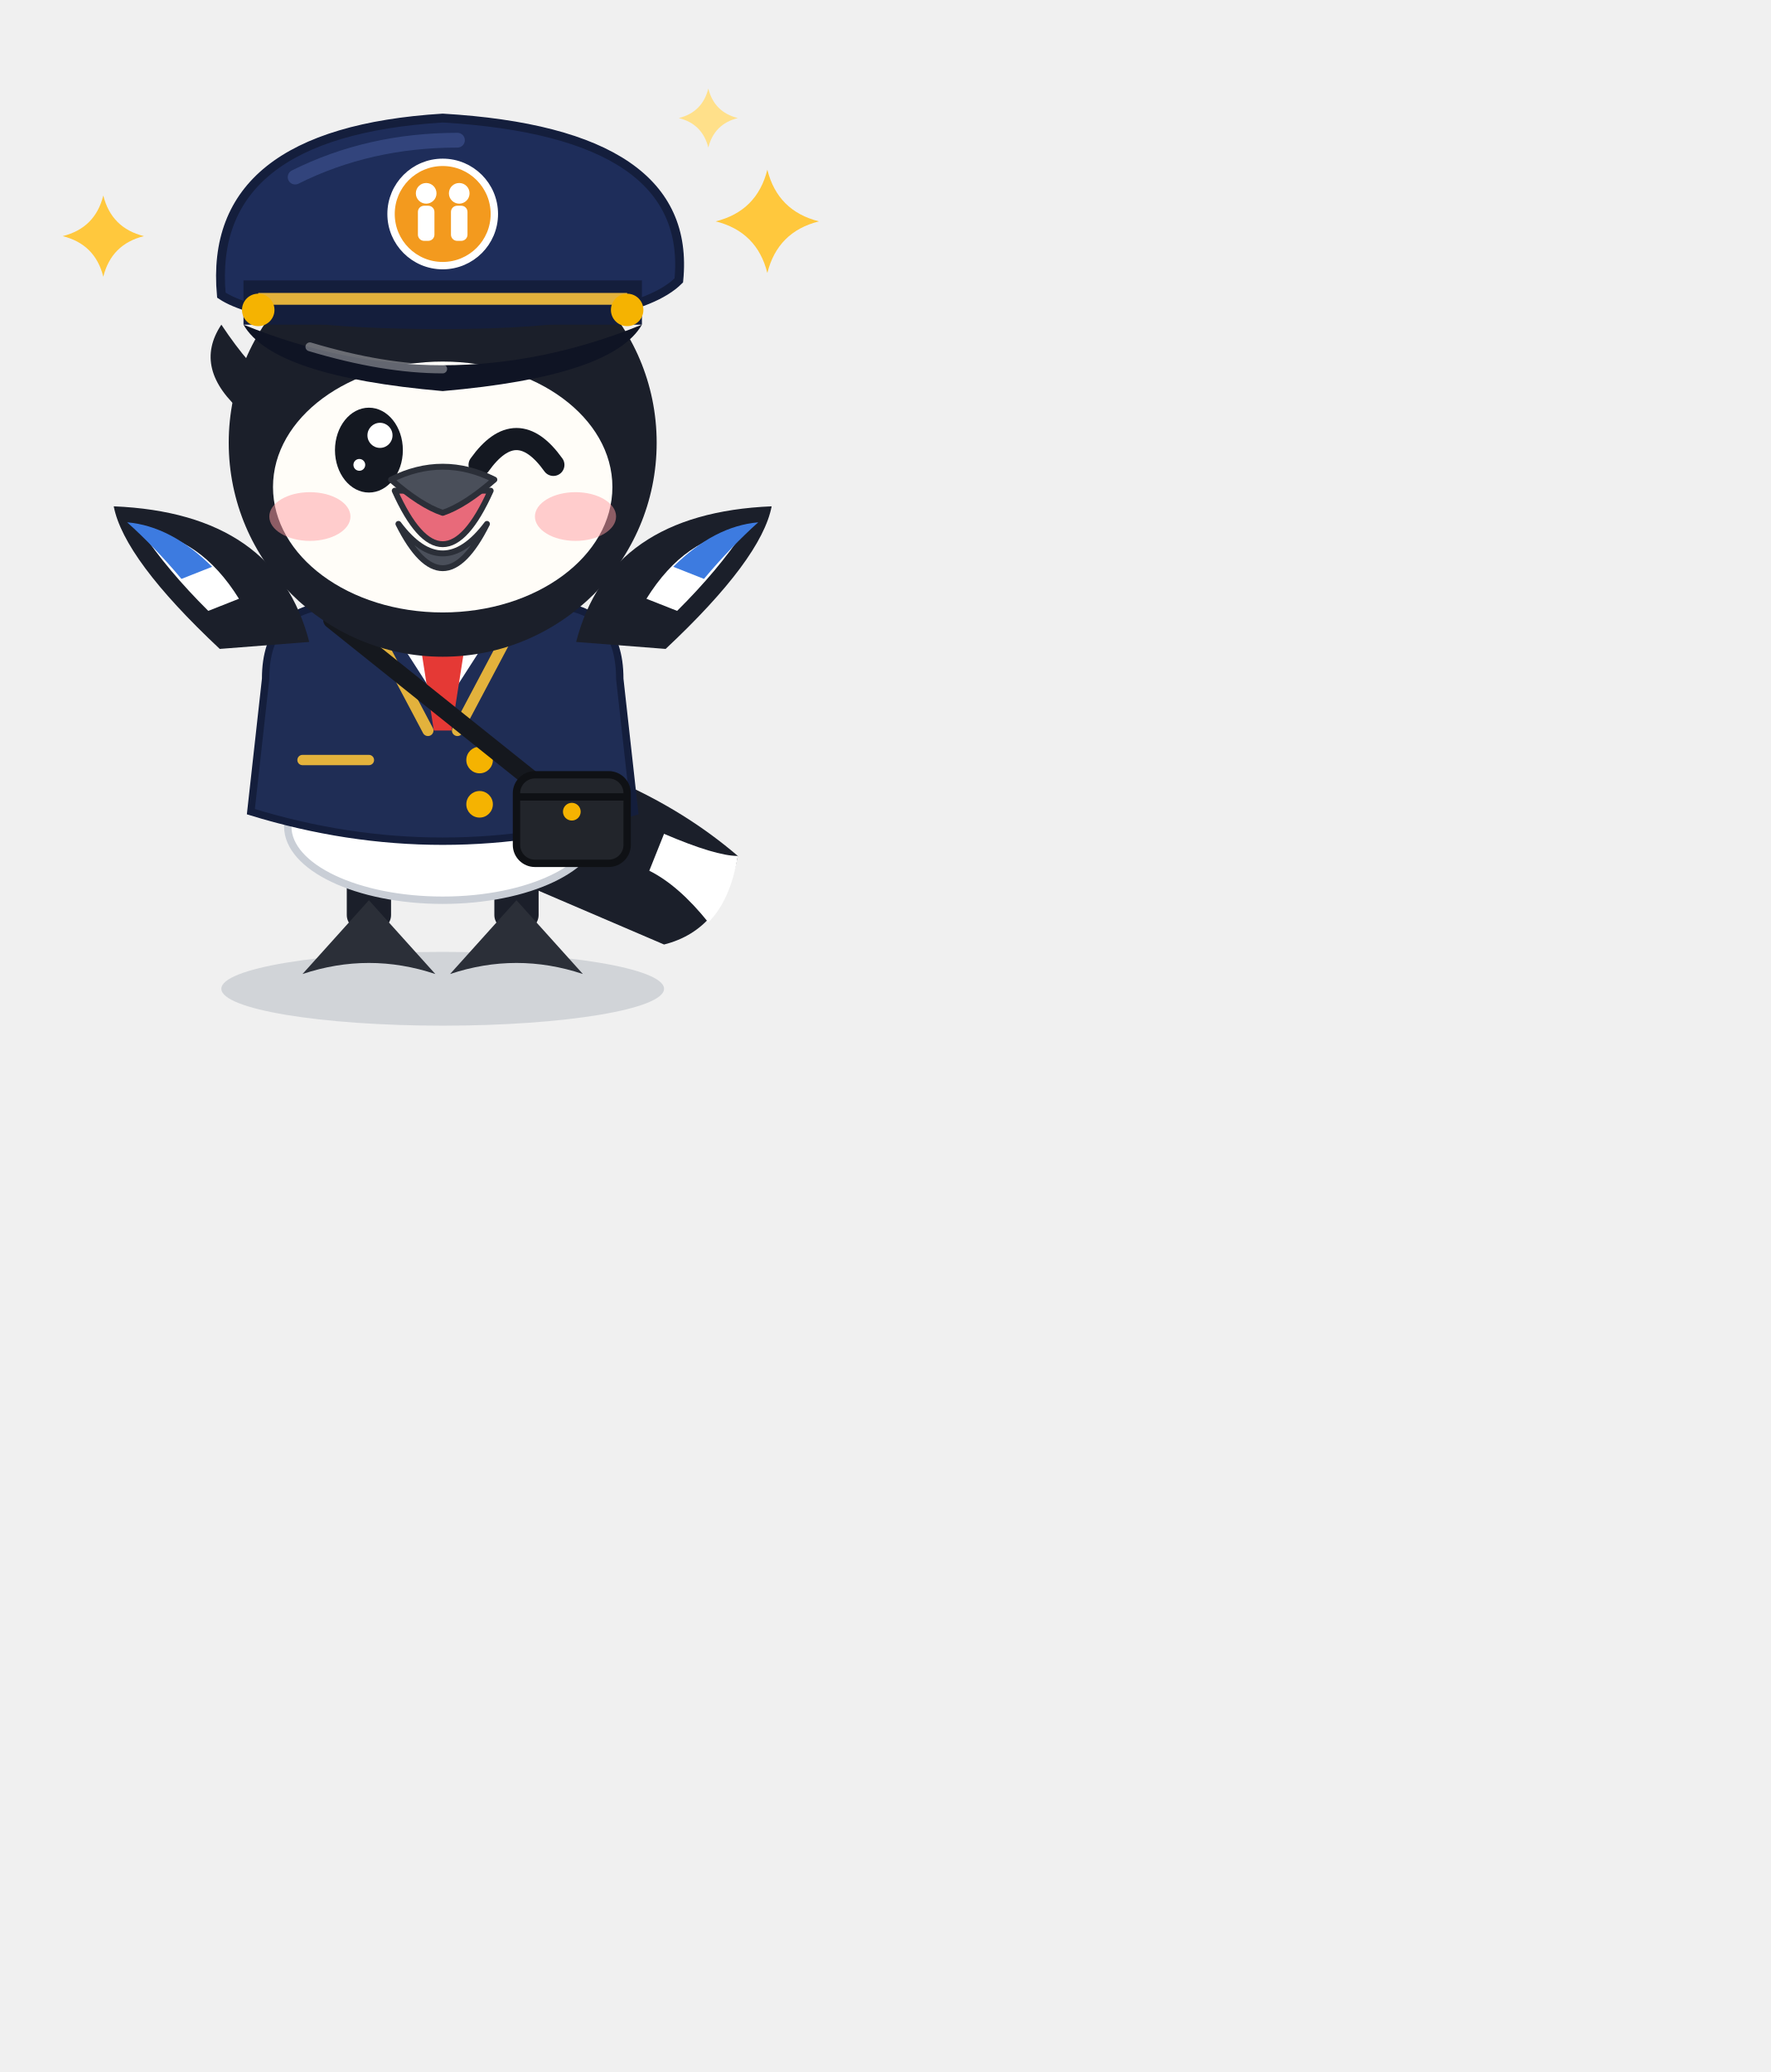
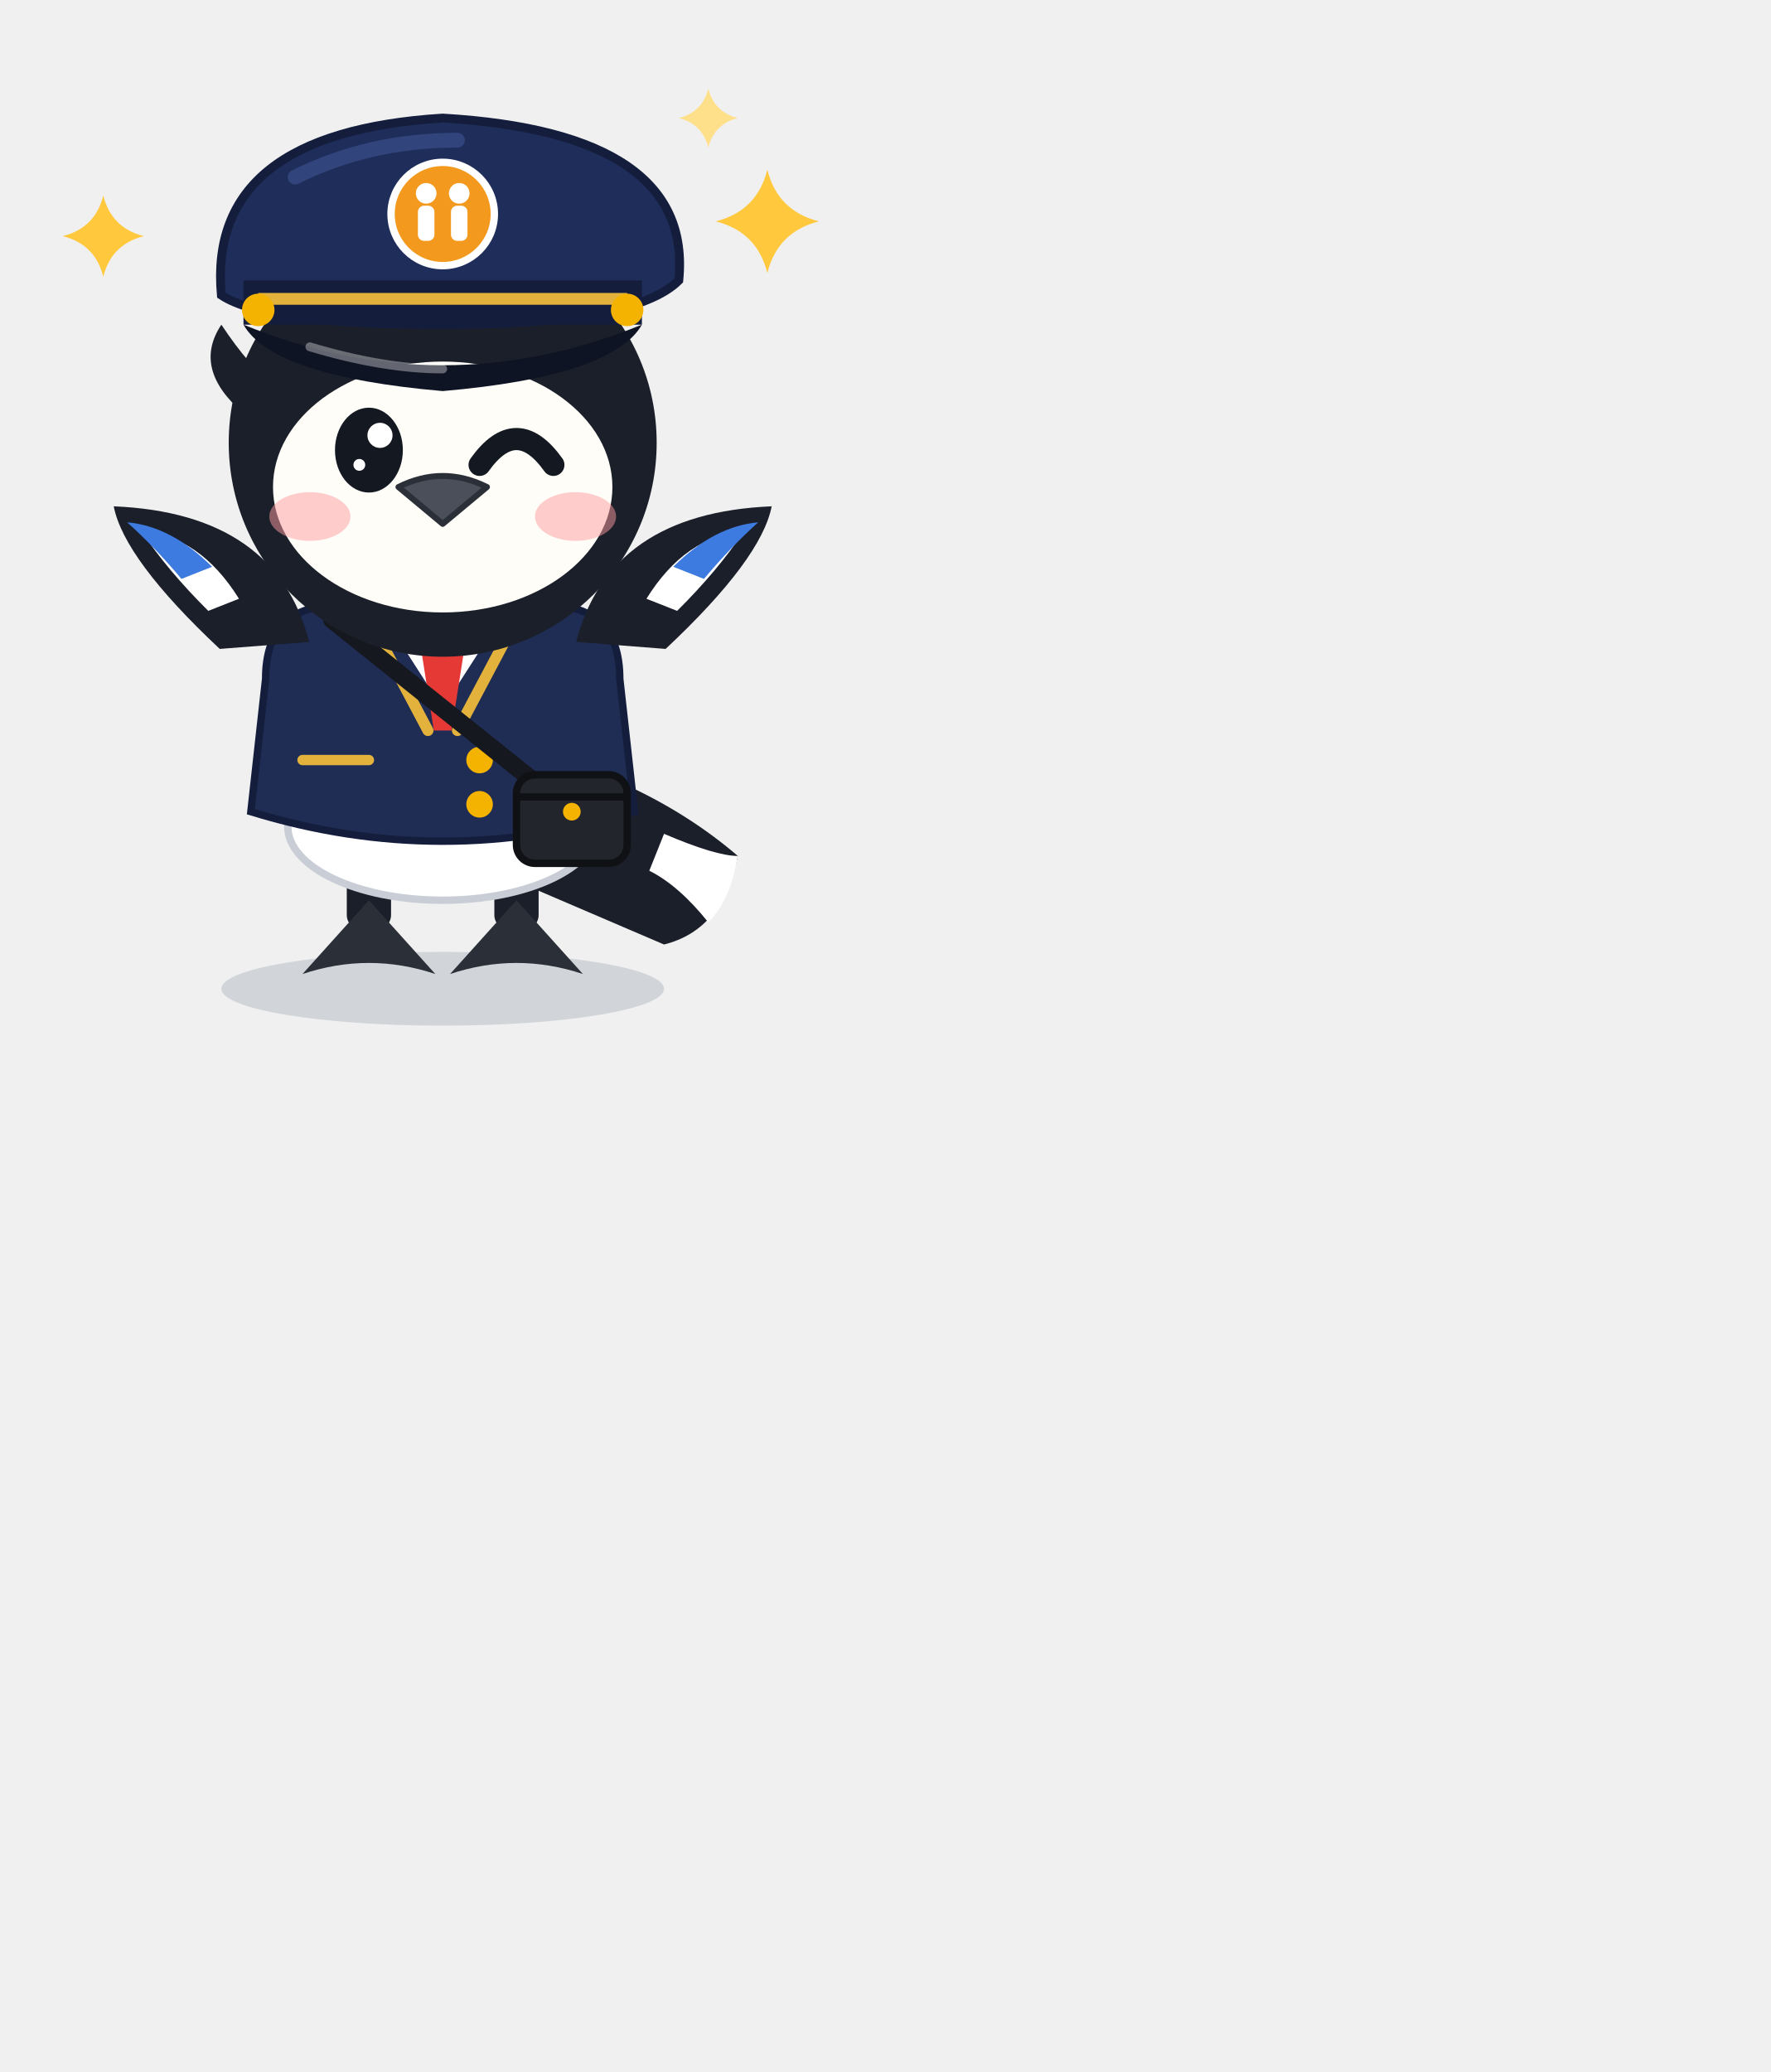
<svg xmlns="http://www.w3.org/2000/svg" width="240" height="280.8" viewbox="0 0 120 140" aria-label="마중이 cheer">
  <ellipse cx="60" cy="134" rx="30" ry="5" fill="#08233F22" />
  <g>
    <path d="M64 100 Q86 104 100 116 Q98 126 90 128 Q76 122 62 116 Z" fill="#1B1F2A" />
    <path d="M90 113 Q97 116 100 116 Q99 122 96 125 Q92 120 88 118 Z" fill="#FFFFFF" />
    <rect x="47" y="112" width="6" height="14" rx="2" fill="#1B1F2A" />
    <rect x="67" y="112" width="6" height="14" rx="2" fill="#1B1F2A" />
    <path d="M41 132 L50 122 L59 132 Q50 129 41 132 Z" fill="#2B2F38" />
    <path d="M61 132 L70 122 L79 132 Q70 129 61 132 Z" fill="#2B2F38" />
    <ellipse cx="60" cy="112" rx="21" ry="10" fill="#FFFFFF" stroke="#C9CED6" stroke-width="1" />
    <path d="M36 92 Q36 82 46 82 L74 82 Q84 82 84 92 L86 110 Q60 118 34 110 Z" fill="#1F2D55" stroke="#141E3C" stroke-width="1" />
    <path d="M51 82 L60 96 L69 82 Z" fill="#FFFFFF" />
    <path d="M58 84 L62 84 L63 87.5 L61.2 99 L58.8 99 L57 87.5 Z" fill="#E53935" />
    <path d="M49 82 L58 99" stroke="#E3B23C" stroke-width="1.5" fill="none" stroke-linecap="round" />
    <path d="M71 82 L62 99" stroke="#E3B23C" stroke-width="1.5" fill="none" stroke-linecap="round" />
    <circle cx="65" cy="103" r="1.8" fill="#F5B301" />
    <circle cx="65" cy="109" r="1.8" fill="#F5B301" />
    <line x1="41" y1="103" x2="50" y2="103" stroke="#E3B23C" stroke-width="1.4" stroke-linecap="round" />
    <line x1="45" y1="84" x2="75" y2="108" stroke="#15181E" stroke-width="2.4" stroke-linecap="round" />
    <rect x="70" y="105" width="15" height="12" rx="2.5" fill="#22252B" stroke="#0F1115" stroke-width="1" />
    <path d="M70 108 L85 108" stroke="#0F1115" stroke-width="1" />
    <circle cx="77.5" cy="110" r="1.2" fill="#F5B301" />
    <circle cx="60" cy="60" r="29" fill="#1B1F2A" />
    <path d="M33 56 Q26 50 30 44 Q34 50 37 52 Z" fill="#1B1F2A" />
    <ellipse cx="60" cy="66" rx="23" ry="17" fill="#FFFDF8" />
    <g transform="rotate(95 42 86)">
      <path d="M43 86 Q26 92 27 114 Q34 112 45 98 Z" fill="#1B1F2A" />
      <path d="M38 96 Q30 102 30 110 Q35 106 40 100 Z" fill="#FFFFFF" />
      <path d="M34 100 Q29 106 29 112 Q32 108 36 104 Z" fill="#3D7BE0" />
    </g>
    <g transform="translate(120 0) scale(-1 1)">
      <g transform="rotate(95 42 86)">
        <path d="M43 86 Q26 92 27 114 Q34 112 45 98 Z" fill="#1B1F2A" />
        <path d="M38 96 Q30 102 30 110 Q35 106 40 100 Z" fill="#FFFFFF" />
        <path d="M34 100 Q29 106 29 112 Q32 108 36 104 Z" fill="#3D7BE0" />
      </g>
    </g>
  </g>
  <ellipse cx="42" cy="70" rx="5.5" ry="3.3" fill="#FF9BA0" opacity="0.5" />
  <ellipse cx="78" cy="70" rx="5.5" ry="3.3" fill="#FF9BA0" opacity="0.5" />
  <g>
    <ellipse cx="50" cy="61" rx="4.6" ry="5.75" fill="#141821" />
    <circle cx="51.5" cy="59" r="1.7" fill="#FFFFFF" />
    <circle cx="48.7" cy="63" r="0.8" fill="#FFFFFF" />
  </g>
  <g>
    <path d="M65 63 Q70 56 75 63" stroke="#141821" stroke-width="3" fill="none" stroke-linecap="round" />
  </g>
  <g>
-     <path d="M53.5 66.5 Q60 81 66.5 66.5 Z" fill="#E86A7A" stroke="#2B2F38" stroke-width="0.8" stroke-linejoin="round" />
-     <path d="M54 71 Q60 83 66 71 Q60 79 54 71 Z" fill="#4A4F5A" stroke="#2B2F38" stroke-width="0.8" stroke-linejoin="round" />
-     <path d="M53 65 Q60 61.5 67 65 Q63 68.5 60 69.5 Q57 68.5 53 65 Z" fill="#4A4F5A" stroke="#2B2F38" stroke-width="0.8" stroke-linejoin="round" />
+     <path d="M54 66 Q60 63 66 66 L60 71 Z" fill="#4A4F5A" stroke="#2B2F38" stroke-width="0.8" stroke-linejoin="round" />
    <path d="M30 40 Q28 18 60 16 Q94 18 92 38 Q86 44 60 44 Q36 44 30 40 Z" fill="#1E2D5A" stroke="#141E3C" stroke-width="1.2" />
    <rect x="33" y="38" width="54" height="6" fill="#141E3C" />
    <line x1="35" y1="40.5" x2="85" y2="40.5" stroke="#E3B23C" stroke-width="1.6" />
    <path d="M33 44 Q60 55 87 44 Q83 51 60 53 Q37 51 33 44 Z" fill="#0F1424" />
    <path d="M42 47 Q52 50 60 50" stroke="#FFFFFF" stroke-width="1.2" fill="none" opacity="0.35" stroke-linecap="round" />
    <circle cx="35" cy="42" r="2.2" fill="#F5B301" />
    <circle cx="85" cy="42" r="2.2" fill="#F5B301" />
    <path d="M40 24 Q50 19 62 19" stroke="#3A4F8A" stroke-width="2" fill="none" stroke-linecap="round" opacity="0.7" />
    <circle cx="60" cy="29" r="7" fill="#F39A1E" stroke="#FFFFFF" stroke-width="1" />
    <g fill="#FFFFFF" transform="translate(60 29) scale(1.4)">
      <circle cx="-1.6" cy="-2" r="1" />
      <circle cx="1.6" cy="-2" r="1" />
      <rect x="-2.4" y="-0.8" width="1.6" height="3.4" rx="0.6" />
      <rect x="0.8" y="-0.8" width="1.6" height="3.4" rx="0.6" />
    </g>
  </g>
  <g class="fx">
    <path d="M0 -5 Q1 -1 5 0 Q1 1 0 5 Q-1 1 -5 0 Q-1 -1 0 -5 Z" transform="translate(104 30) scale(1.4)" fill="#FFC83D" />
    <path d="M0 -5 Q1 -1 5 0 Q1 1 0 5 Q-1 1 -5 0 Q-1 -1 0 -5 Z" transform="translate(96 16) scale(0.8)" fill="#FFE08A" />
    <path d="M0 -5 Q1 -1 5 0 Q1 1 0 5 Q-1 1 -5 0 Q-1 -1 0 -5 Z" transform="translate(14 32) scale(1.1)" fill="#FFC83D" />
  </g>
</svg>
